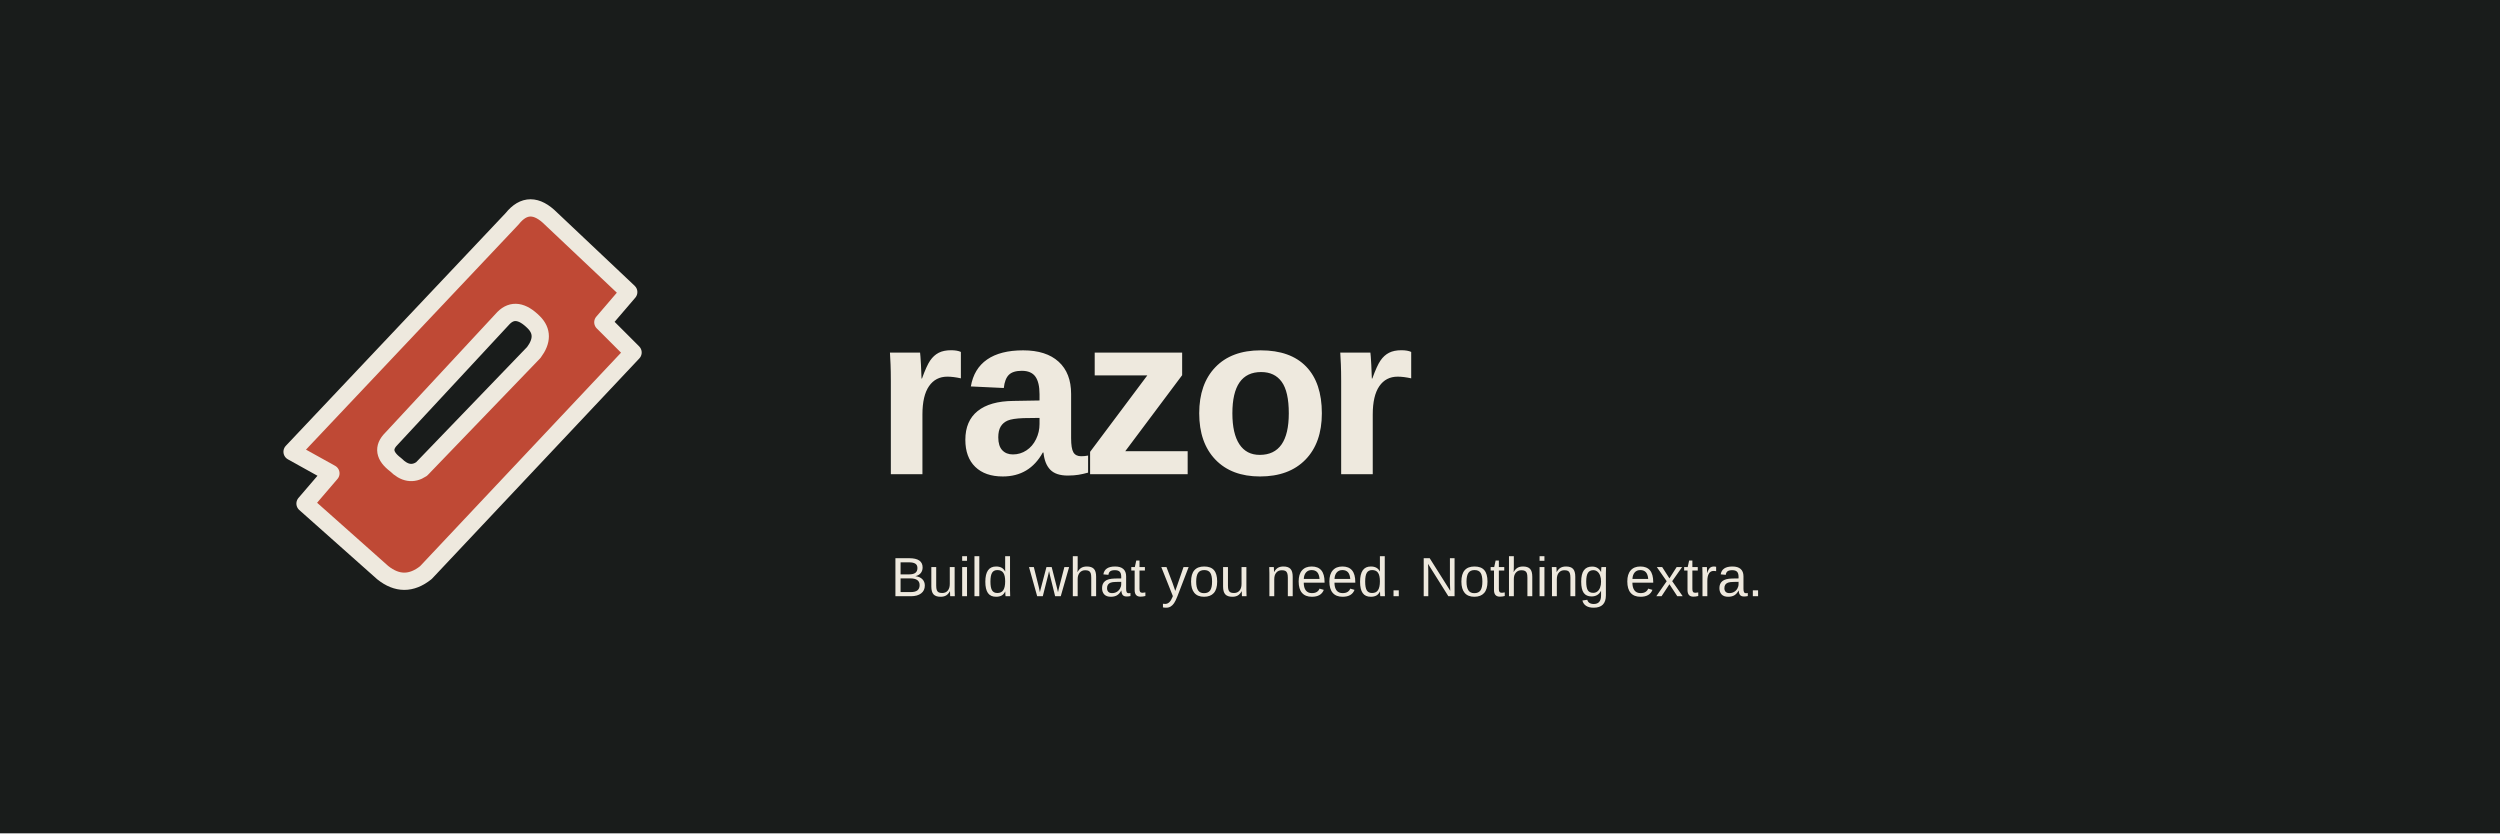
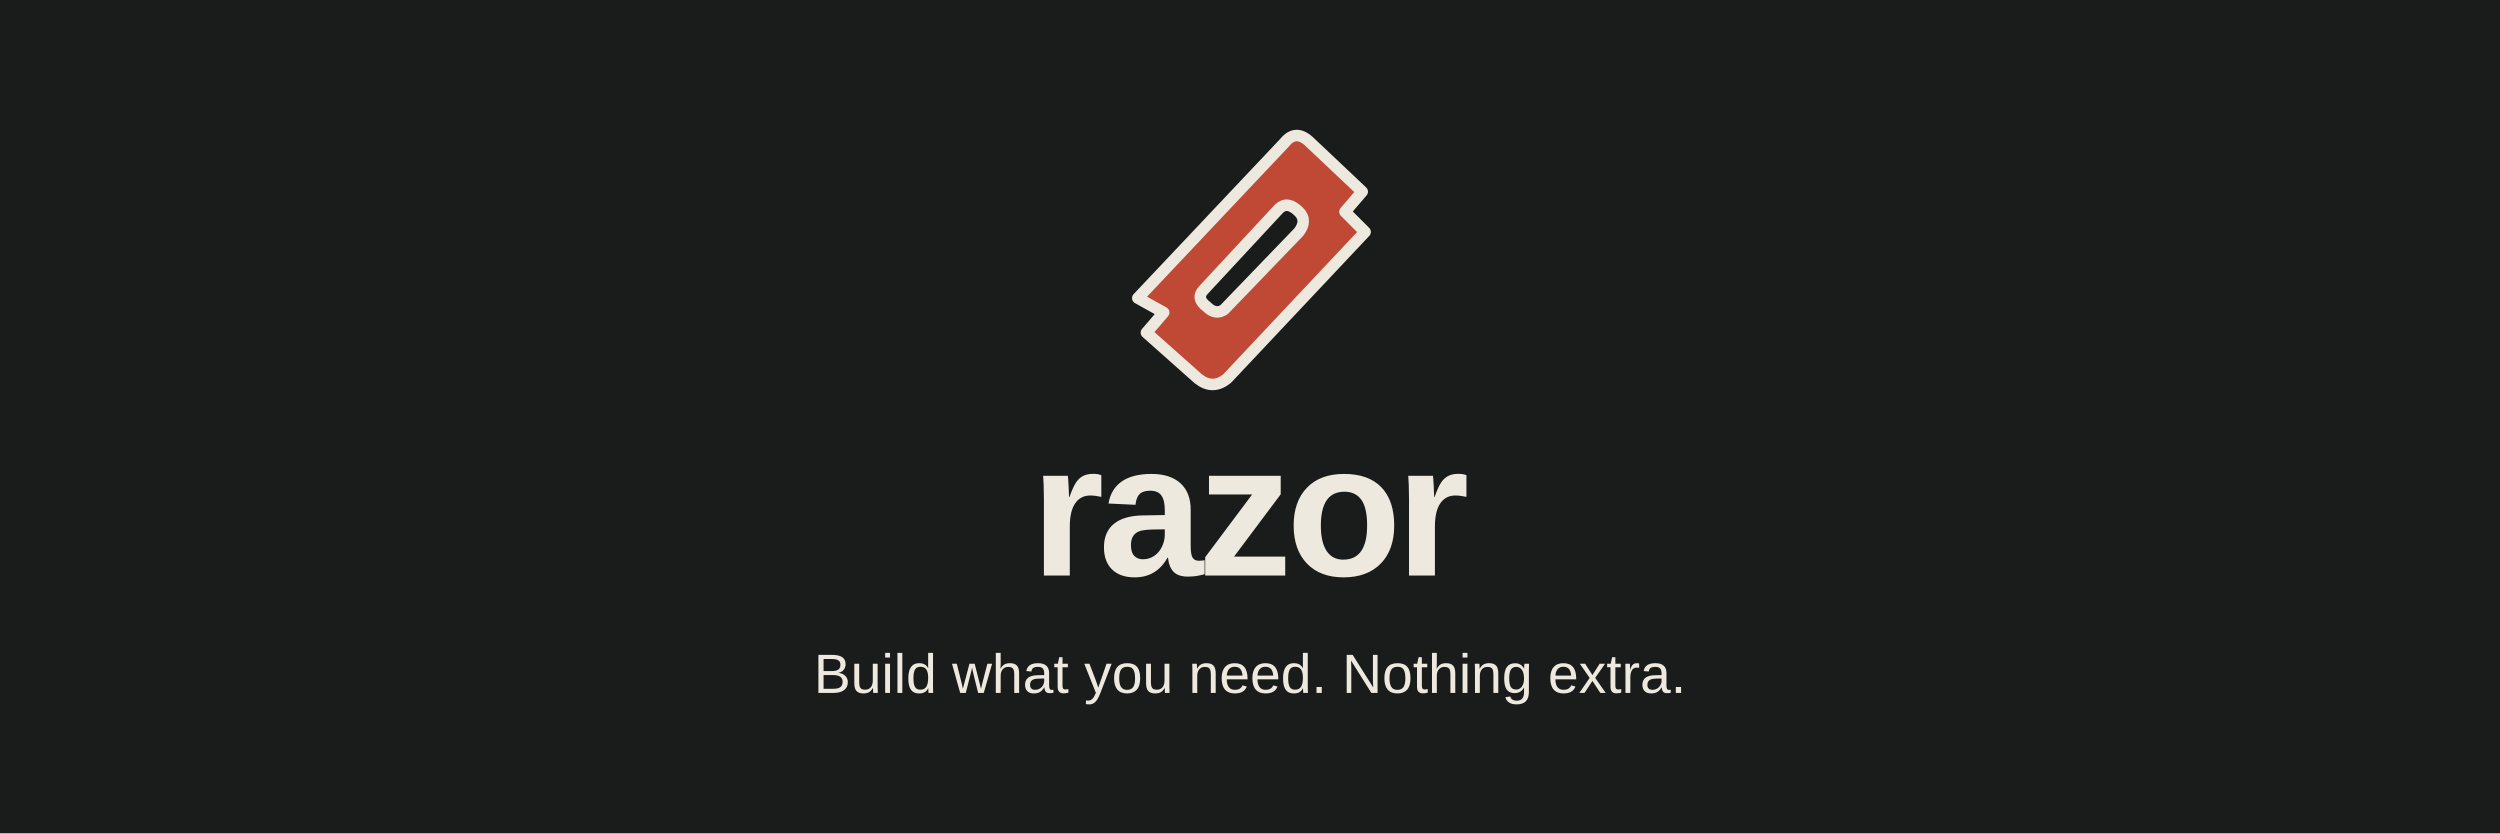
<svg xmlns="http://www.w3.org/2000/svg" width="2172" height="724" viewBox="0 0 2172 724">
  <g font-family="Segoe UI,Arial,sans-serif" fill="#eee9de">
    <rect width="2172" height="724" fill="#191c1b" />
-     <g transform="translate(160 100) scale(3.75)">
+     <g transform="translate(926 64) scale(2.5)">
      <g stroke="#eee9de" stroke-width="4" stroke-linecap="round" stroke-linejoin="round">
        <path d="M25 78L76 24Q80 19 85 24L103 41 97 48 104 55 56 106Q51 110 46 106L28 90 34 83Z" fill="#bf4935" />
        <path d="M48 75L74 47Q77 44 81 48Q84 51 81 55L55 82Q52 84 49 81Q45 78 48 75Z" fill="#191c1b" />
      </g>
    </g>
-     <text x="760" y="412" font-size="200" font-weight="700" letter-spacing="-5">razor</text>
-     <text x="774" y="518" font-size="48">Build what you need. Nothing extra.</text>
+     <text x="1086" y="500" text-anchor="middle" font-size="164" font-weight="700" letter-spacing="-5">razor</text>
+     <text x="1086" y="602" text-anchor="middle" font-size="48">Build what you need. Nothing extra.</text>
  </g>
</svg>
